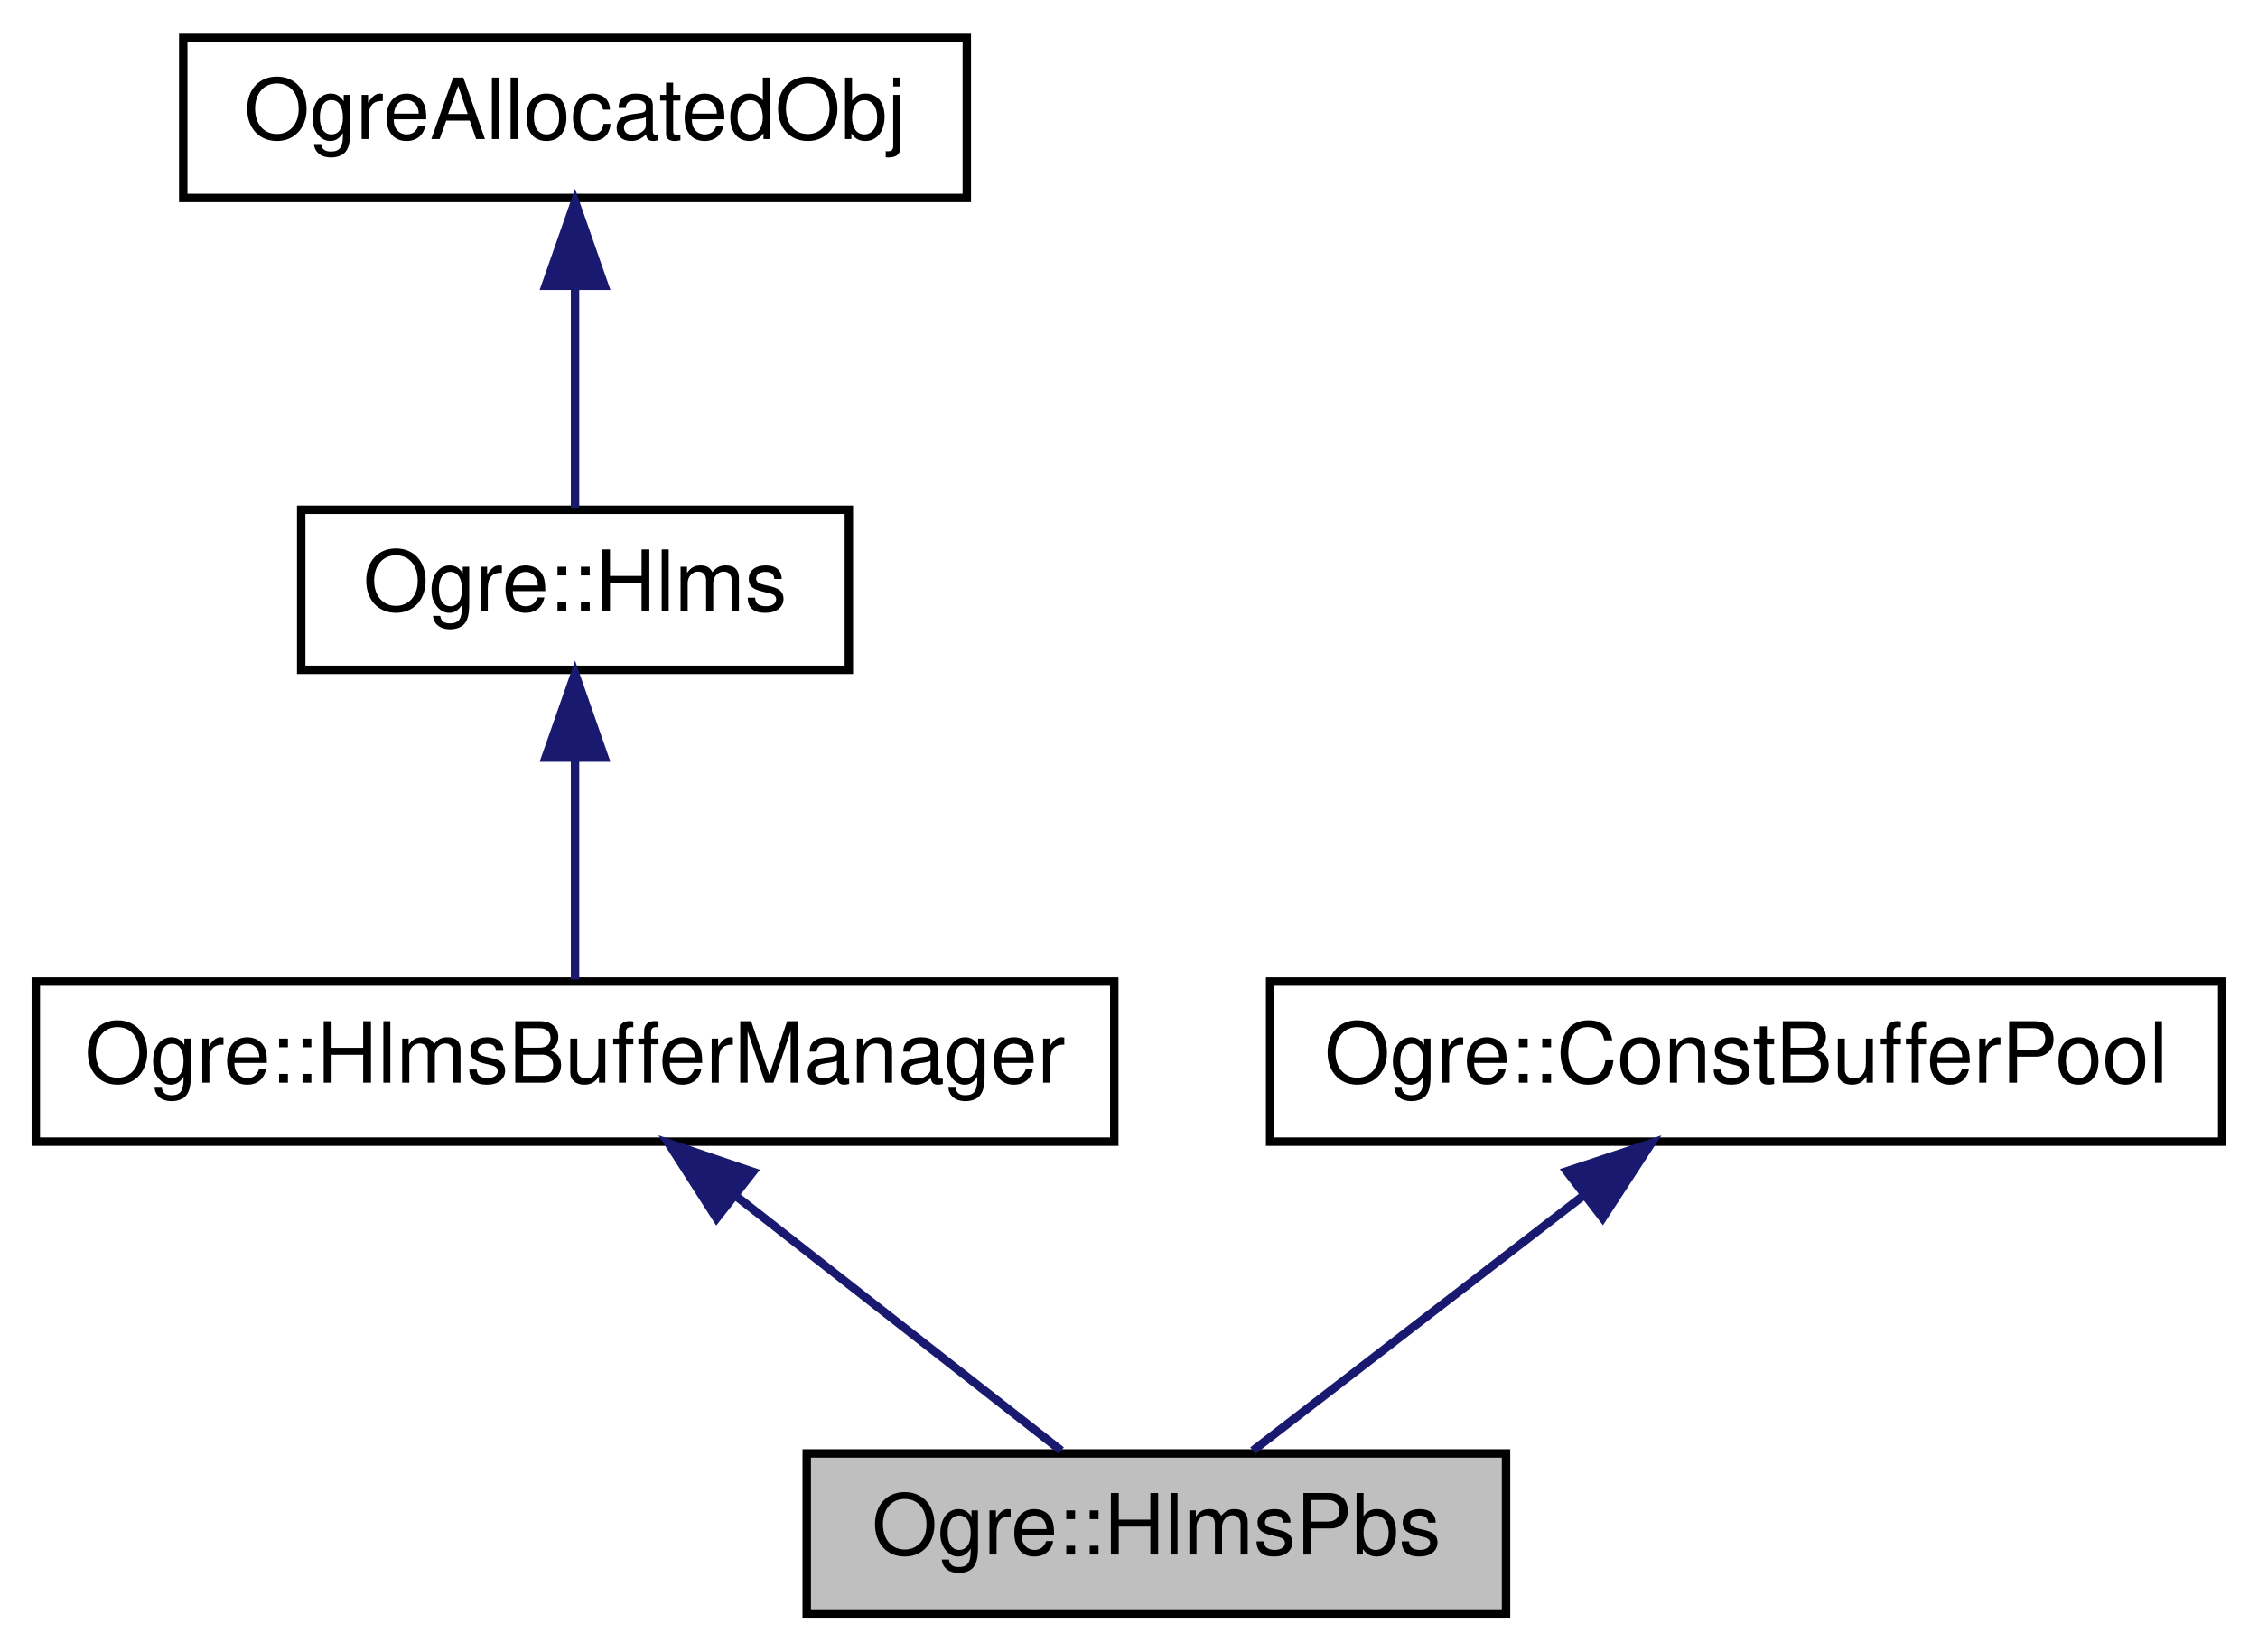
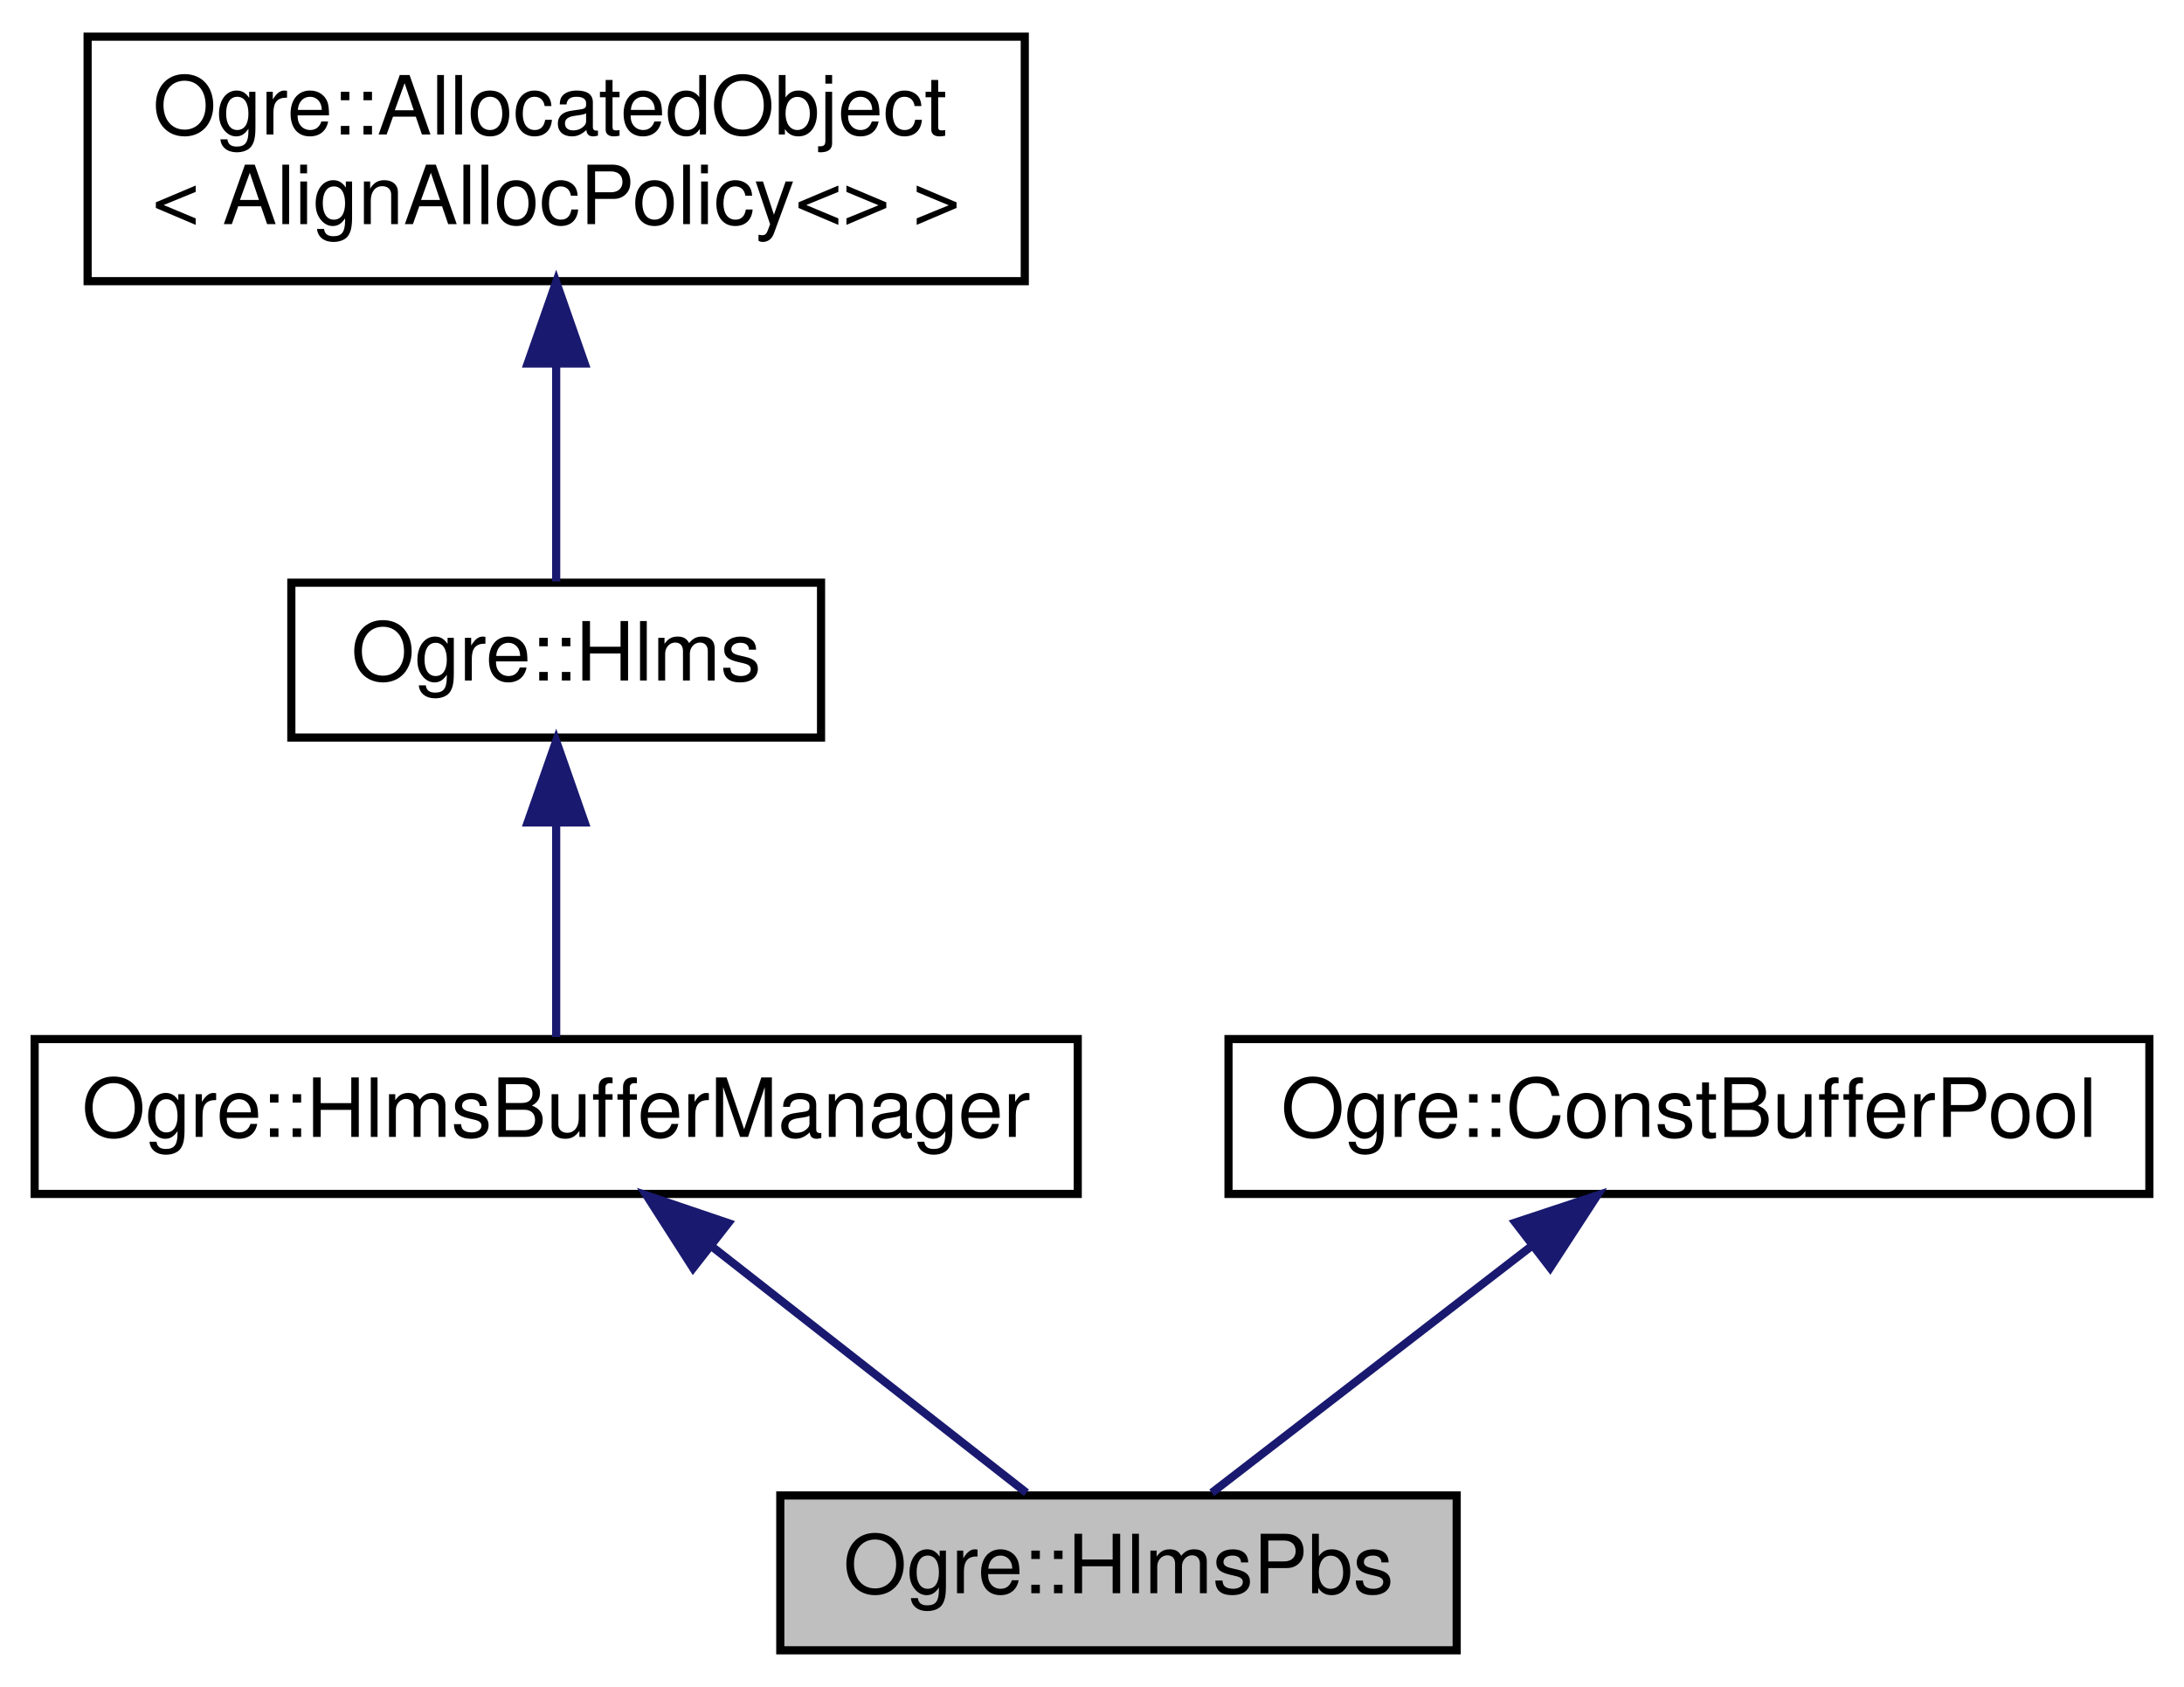
- <svg xmlns="http://www.w3.org/2000/svg" xmlns:xlink="http://www.w3.org/1999/xlink" width="268pt" height="196pt" viewBox="0.00 0.00 267.50 196.00">
-   <g id="graph0" class="graph" transform="scale(1 1) rotate(0) translate(4 192)">
+ <svg xmlns="http://www.w3.org/2000/svg" xmlns:xlink="http://www.w3.org/1999/xlink" width="268pt" height="207pt" viewBox="0.00 0.00 267.50 207.00">
+   <g id="graph0" class="graph" transform="scale(1 1) rotate(0) translate(4 203)">
    <g id="node1" class="node">
      <g id="a_node1">
        <a xlink:title="Physically based shading implementation specfically designed for OpenGL 3+, D3D11 and other RenderSys...">
          <polygon fill="#bfbfbf" stroke="black" points="91.5,-0.5 91.5,-19.5 174.5,-19.5 174.5,-0.5 91.5,-0.5" />
          <text text-anchor="middle" x="133" y="-7.5" font-family="Helvetica,sans-Serif" font-size="10.00">Ogre::HlmsPbs</text>
        </a>
      </g>
    </g>
    <g id="node2" class="node">
      <g id="a_node2">
        <a xlink:href="class_ogre_1_1_hlms_buffer_manager.html" target="_top" xlink:title="Managing constant and texture buffers for sending shader parameters is a very similar process to most...">
          <polygon fill="none" stroke="black" points="0,-56.5 0,-75.5 128,-75.5 128,-56.5 0,-56.5" />
          <text text-anchor="middle" x="64" y="-63.5" font-family="Helvetica,sans-Serif" font-size="10.00">Ogre::HlmsBufferManager</text>
        </a>
      </g>
    </g>
    <g id="edge1" class="edge">
      <path fill="none" stroke="midnightblue" d="M83.04,-50.1C95.46,-40.38 111.24,-28.03 121.71,-19.83" />
      <polygon fill="midnightblue" stroke="midnightblue" points="80.8,-47.4 75.09,-56.32 85.12,-52.92 80.8,-47.4" />
    </g>
    <g id="node3" class="node">
      <g id="a_node3">
        <a xlink:href="class_ogre_1_1_hlms.html" target="_top" xlink:title="HLMS stands for &quot;High Level Material System&quot;.">
          <polygon fill="none" stroke="black" points="31.5,-112.5 31.5,-131.5 96.5,-131.5 96.5,-112.5 31.5,-112.5" />
          <text text-anchor="middle" x="64" y="-119.5" font-family="Helvetica,sans-Serif" font-size="10.00">Ogre::Hlms</text>
        </a>
      </g>
    </g>
    <g id="edge2" class="edge">
      <path fill="none" stroke="midnightblue" d="M64,-101.8C64,-92.91 64,-82.78 64,-75.75" />
      <polygon fill="midnightblue" stroke="midnightblue" points="60.5,-102.08 64,-112.08 67.5,-102.08 60.5,-102.08" />
    </g>
    <g id="node4" class="node">
      <g id="a_node4">
-         <a xlink:href="class_ogre_1_1_allocated_object.html" target="_top" xlink:title="Superclass for all objects that wish to use custom memory allocators when their new / delete operator...">
-           <polygon fill="none" stroke="black" points="17.5,-168.5 17.5,-187.5 110.5,-187.5 110.5,-168.5 17.5,-168.5" />
-           <text text-anchor="middle" x="64" y="-175.5" font-family="Helvetica,sans-Serif" font-size="10.00">OgreAllocatedObj</text>
+         <a xlink:href="class_ogre_1_1_allocated_object.html" target="_top" xlink:title=" ">
+           <polygon fill="none" stroke="black" points="6.5,-168.5 6.5,-198.5 121.5,-198.5 121.5,-168.5 6.5,-168.5" />
+           <text text-anchor="start" x="14.5" y="-186.5" font-family="Helvetica,sans-Serif" font-size="10.00">Ogre::AllocatedObject</text>
+           <text text-anchor="middle" x="64" y="-175.5" font-family="Helvetica,sans-Serif" font-size="10.00">&lt; AlignAllocPolicy&lt;&gt; &gt;</text>
        </a>
      </g>
    </g>
    <g id="edge3" class="edge">
-       <path fill="none" stroke="midnightblue" d="M64,-157.8C64,-148.91 64,-138.78 64,-131.75" />
-       <polygon fill="midnightblue" stroke="midnightblue" points="60.5,-158.08 64,-168.08 67.5,-158.08 60.5,-158.08" />
+       <path fill="none" stroke="midnightblue" d="M64,-158.29C64,-148.86 64,-138.65 64,-131.66" />
+       <polygon fill="midnightblue" stroke="midnightblue" points="60.5,-158.4 64,-168.4 67.5,-158.4 60.5,-158.4" />
    </g>
    <g id="node5" class="node">
      <g id="a_node5">
        <a xlink:href="class_ogre_1_1_const_buffer_pool.html" target="_top" xlink:title="Maintains a pool of buffers grouped by hash ID.">
          <polygon fill="none" stroke="black" points="146.5,-56.5 146.5,-75.5 259.5,-75.5 259.5,-56.5 146.5,-56.5" />
          <text text-anchor="middle" x="203" y="-63.5" font-family="Helvetica,sans-Serif" font-size="10.00">Ogre::ConstBufferPool</text>
        </a>
      </g>
    </g>
    <g id="edge4" class="edge">
      <path fill="none" stroke="midnightblue" d="M183.69,-50.1C171.09,-40.38 155.07,-28.03 144.45,-19.83" />
      <polygon fill="midnightblue" stroke="midnightblue" points="181.7,-52.99 191.75,-56.32 185.97,-47.44 181.7,-52.99" />
    </g>
  </g>
</svg>
